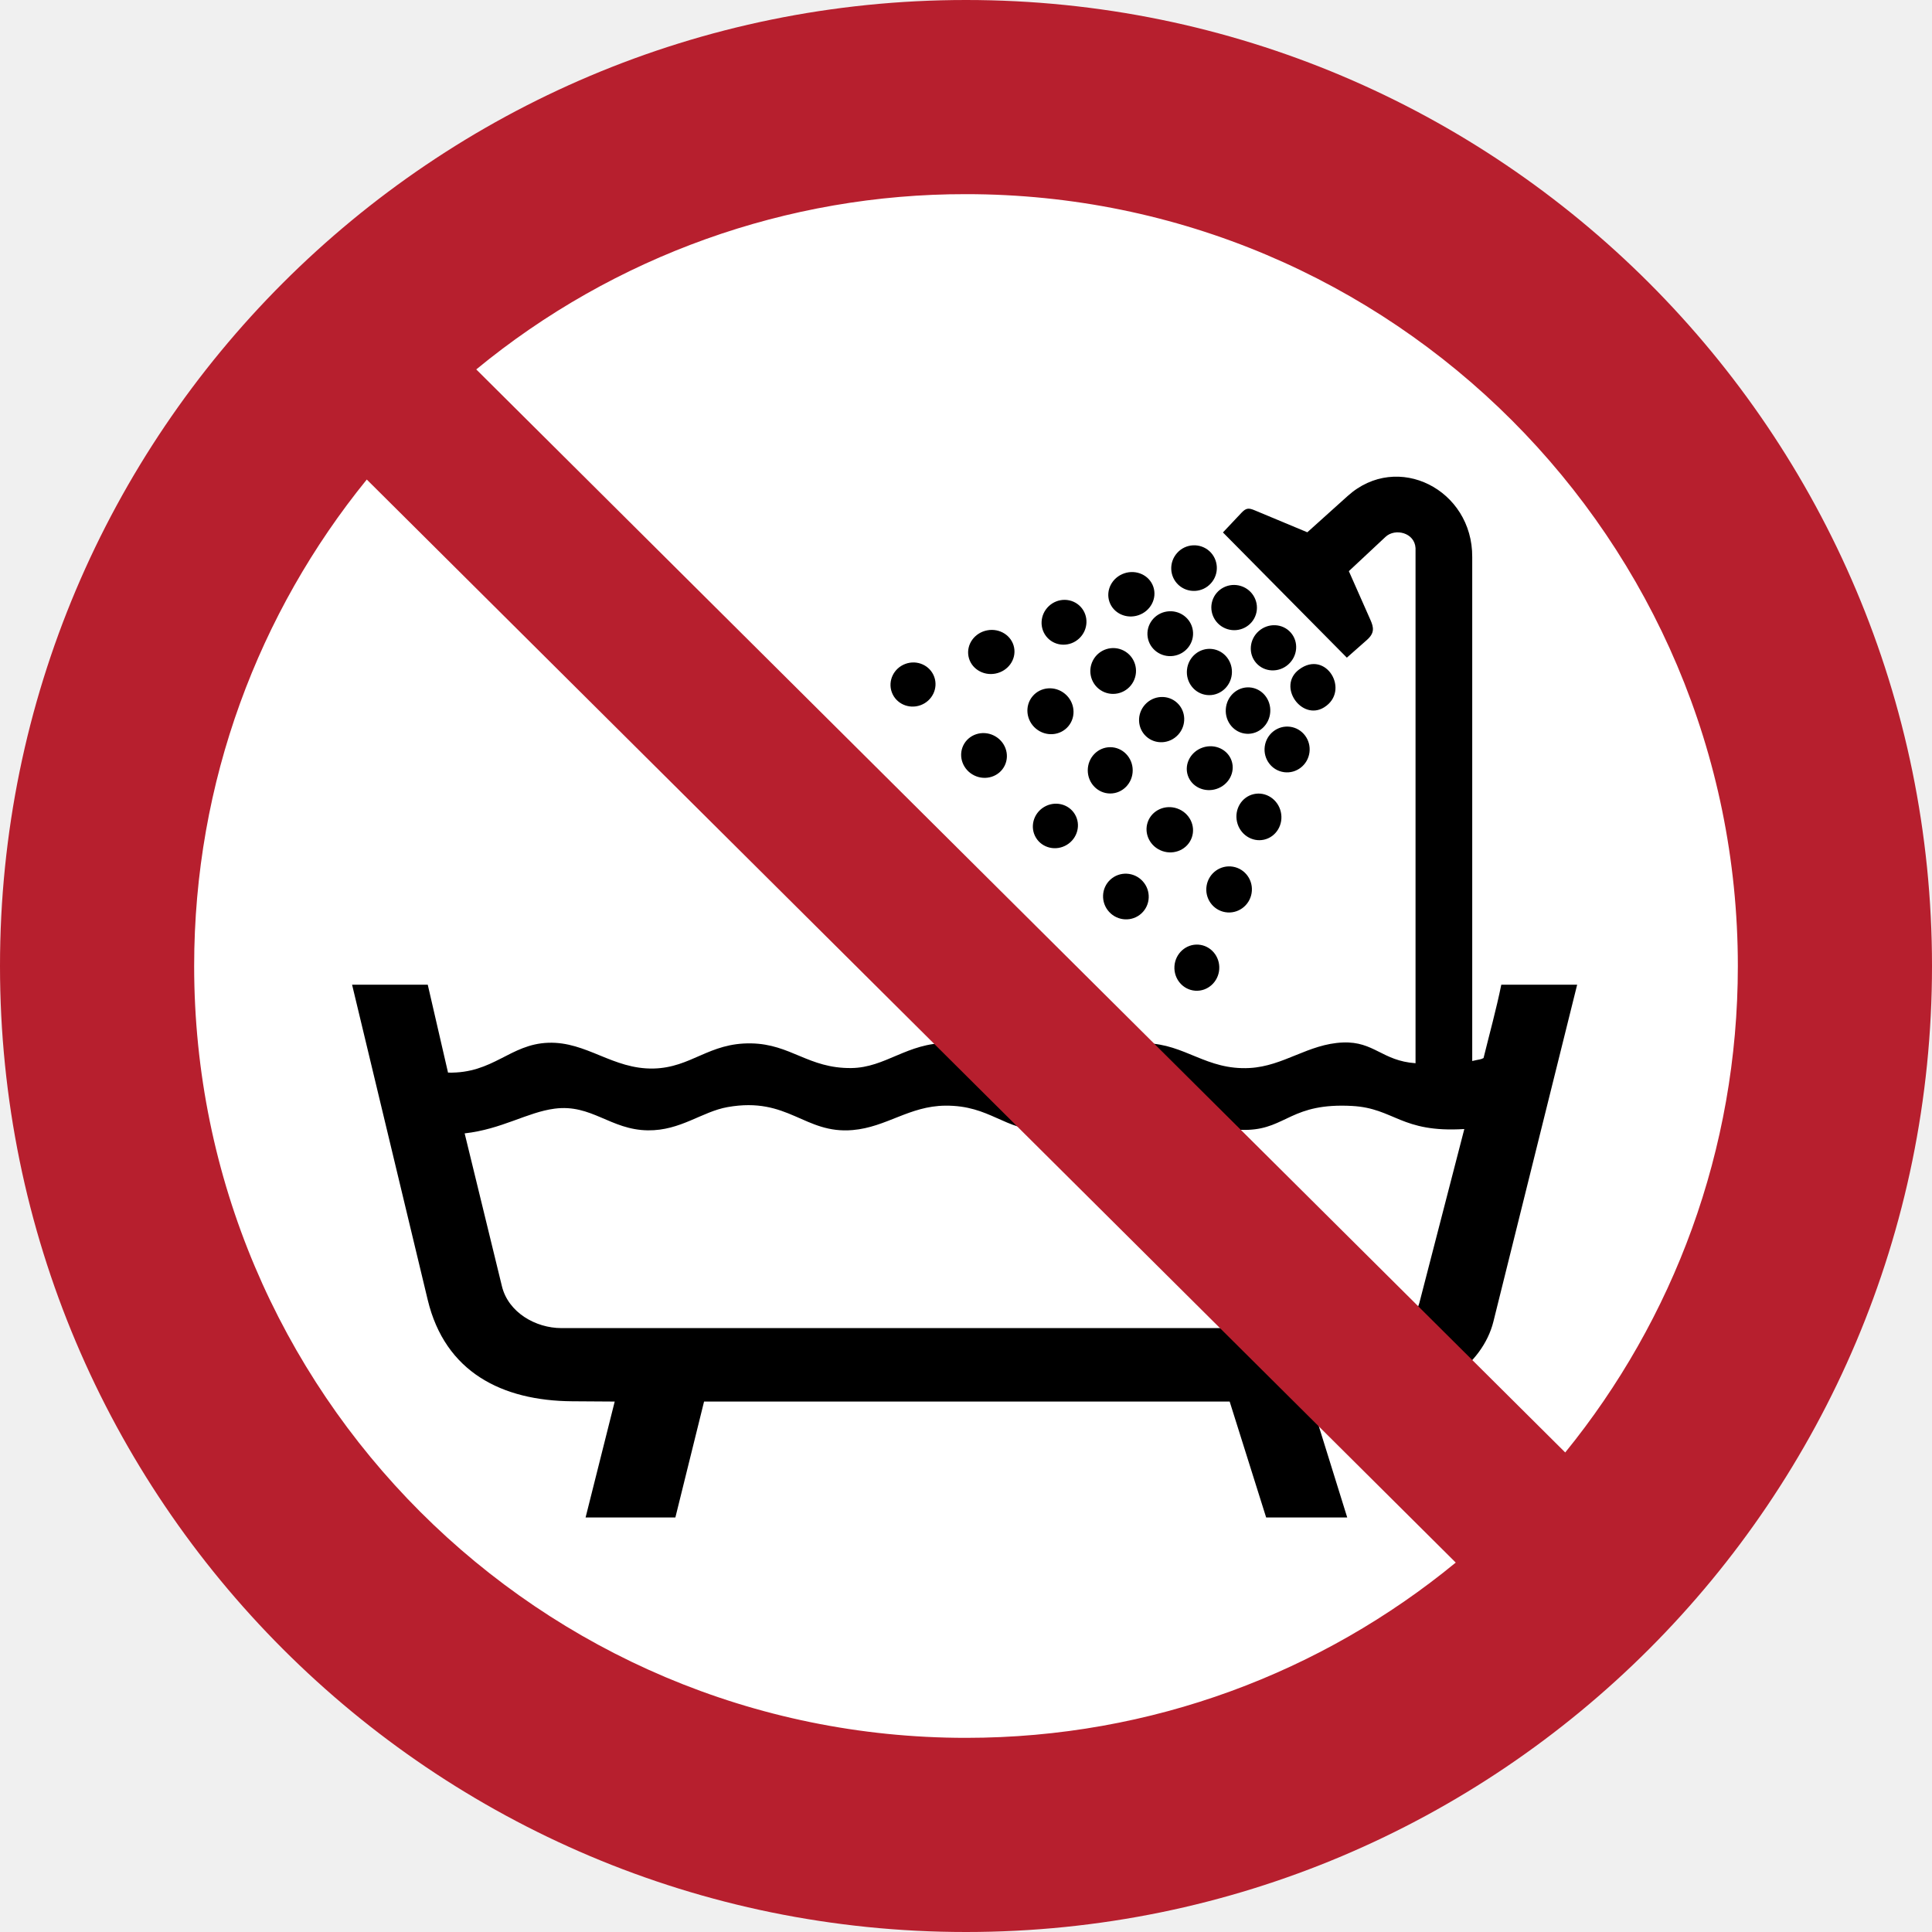
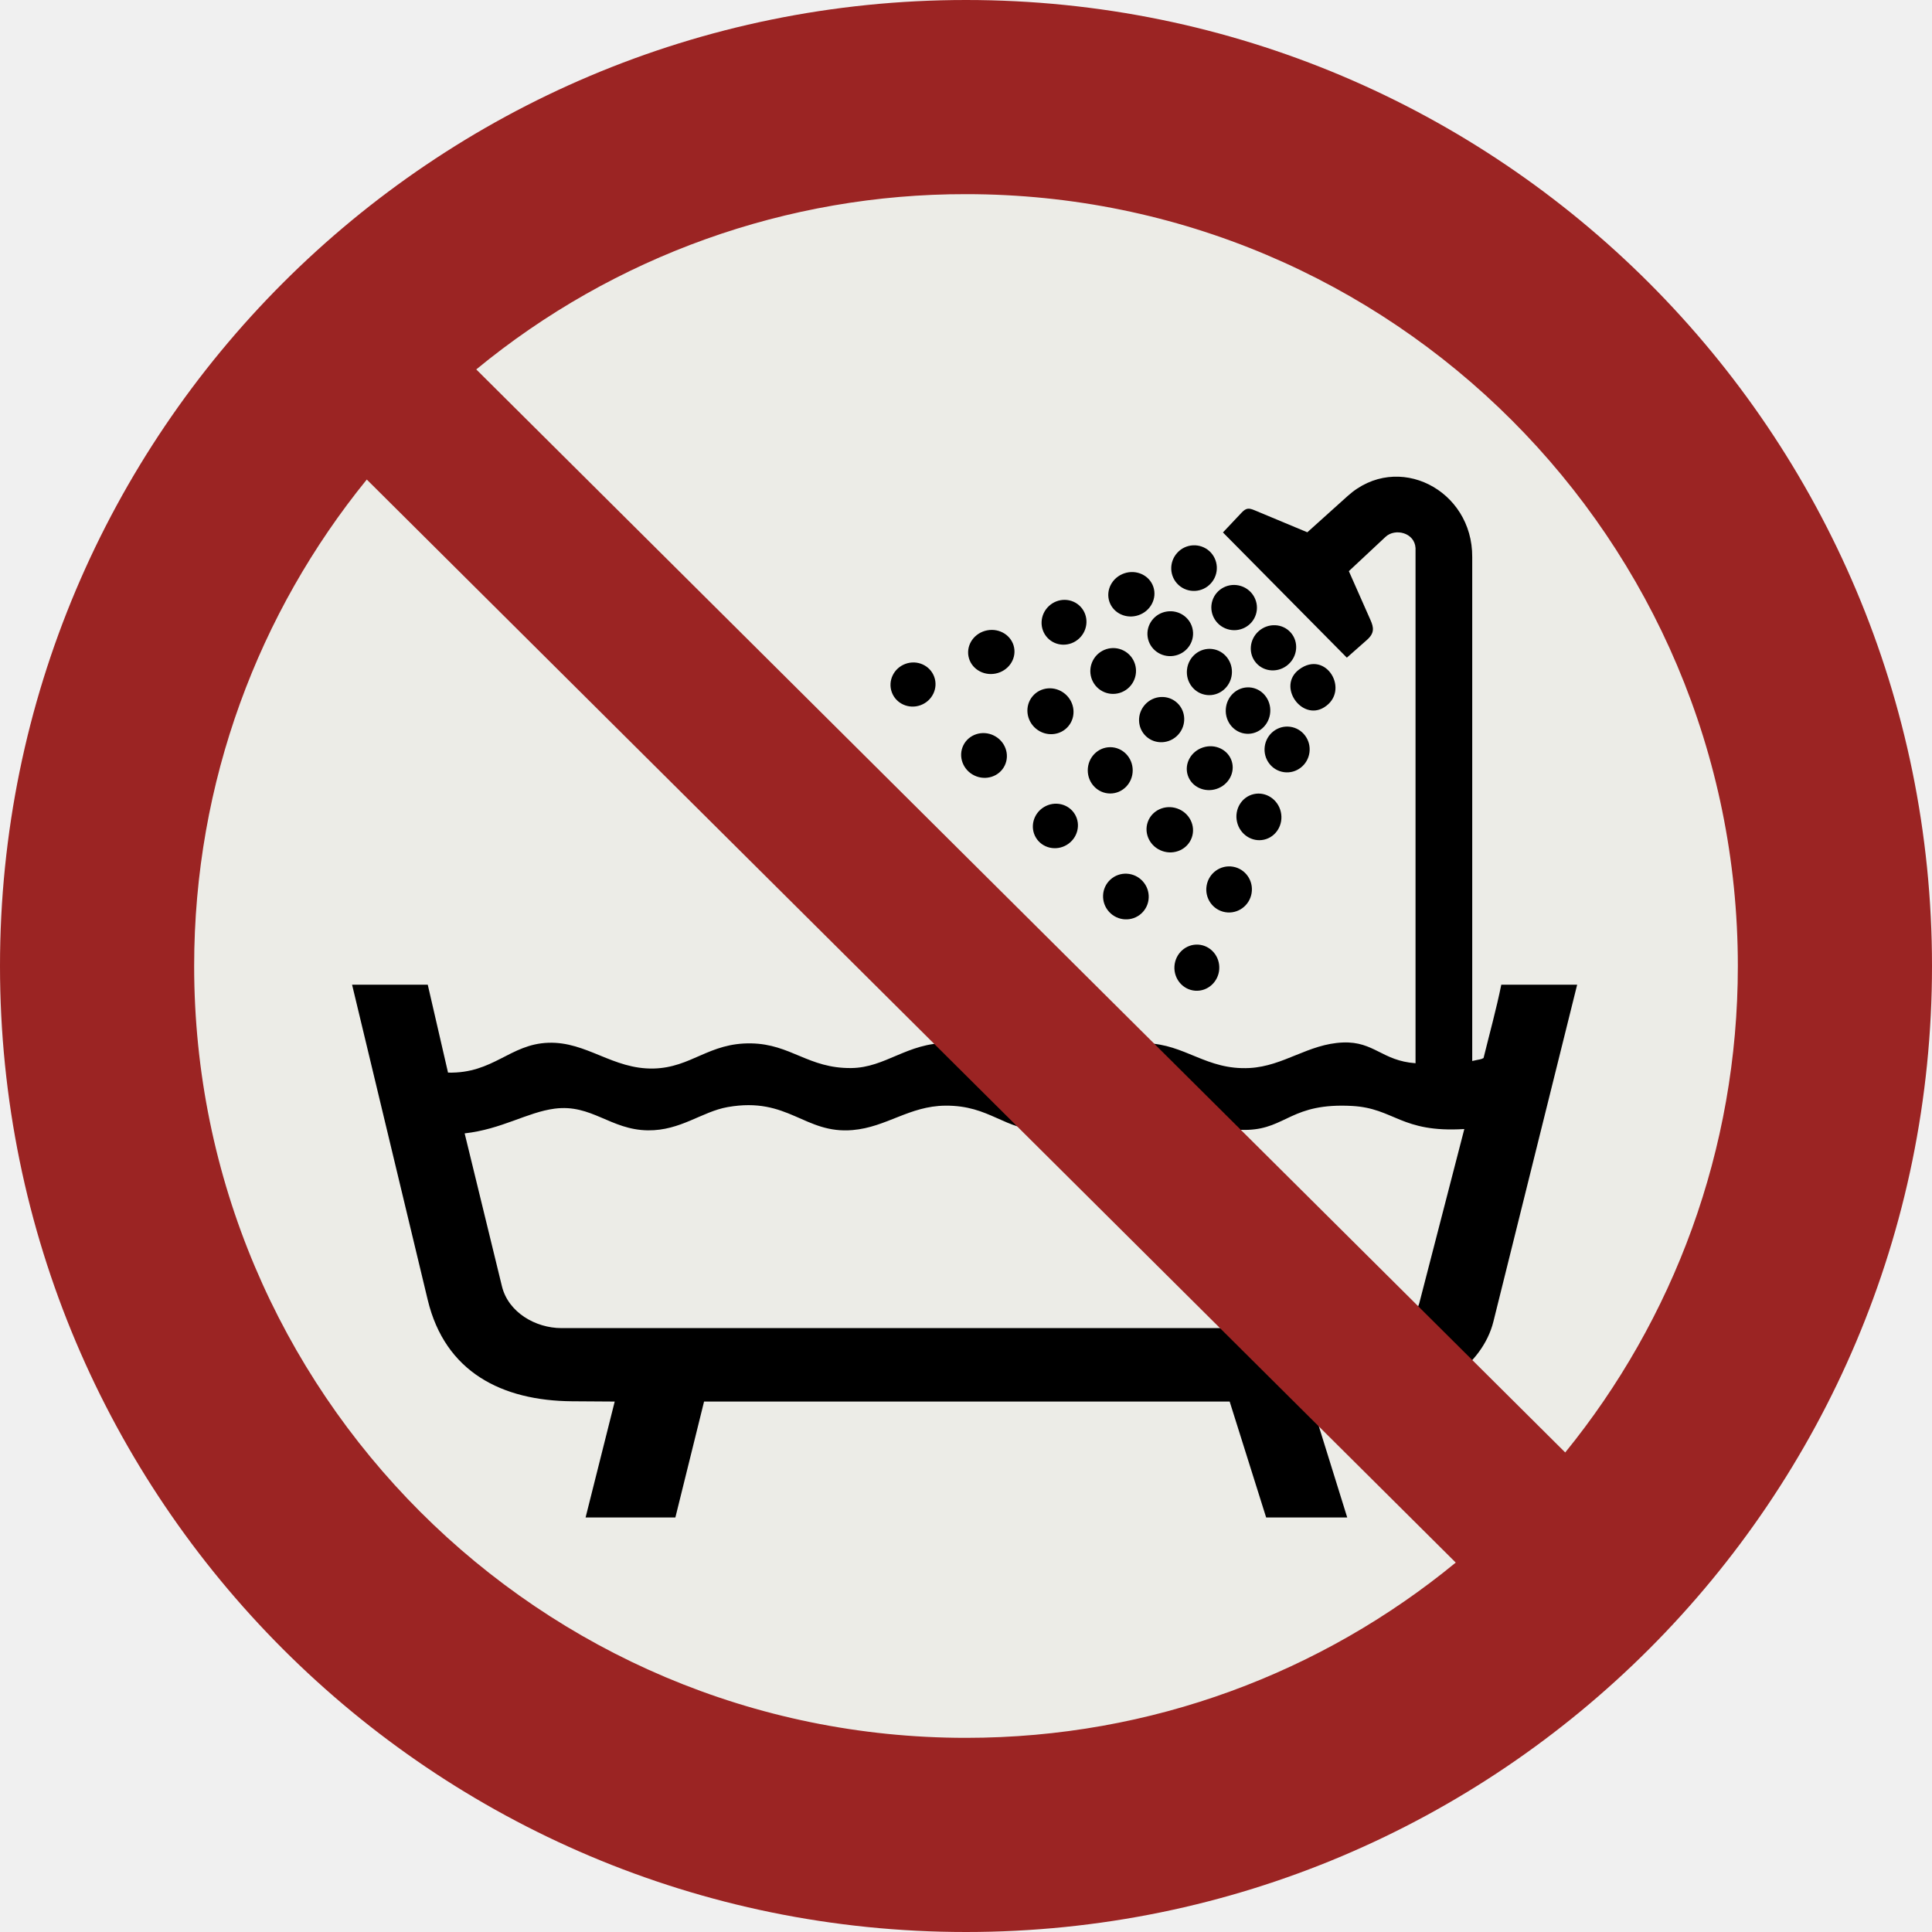
<svg xmlns="http://www.w3.org/2000/svg" width="265" height="265" fill-rule="evenodd">
-   <path d="M251.75 132.5c0-65.86-53.39-119.25-119.25-119.25S13.25 66.64 13.25 132.5 66.64 251.75 132.5 251.75s119.25-53.39 119.25-119.25" fill="#fff" />
+   <path d="M251.75 132.5c0-65.86-53.39-119.25-119.25-119.25S13.25 66.64 13.25 132.5 66.64 251.75 132.5 251.75s119.25-53.39 119.25-119.25" fill="#ecece7" />
  <path d="M161.48 110.898c-1.668-.588-3.48.24-4.048 1.851s.324 3.393 1.991 3.981 3.48-.24 4.048-1.851-.323-3.393-1.991-3.981zm10.192 11.619c.29-1.723-.856-3.352-2.56-3.638s-3.319.878-3.609 2.601.856 3.351 2.56 3.638 3.319-.878 3.609-2.6zm-16.212-29.034c.805-1.54.214-3.437-1.318-4.237s-3.426-.2-4.23 1.341-.214 3.437 1.318 4.237 3.426.2 4.23-1.341zm1.271 27.382c-1.174-1.283-3.156-1.38-4.426-.217s-1.348 3.146-.173 4.428 3.156 1.38 4.426.217 1.348-3.146.173-4.428zm9.36-40.853a3.13 3.13 0 0 0-.207-4.42 3.13 3.13 0 0 0-4.418.245c-1.163 1.289-1.071 3.267.207 4.42a3.13 3.13 0 0 0 4.418-.245zm2.867 12.499c.192-1.744-1.028-3.309-2.725-3.495s-3.228 1.075-3.42 2.819 1.028 3.309 2.725 3.495 3.228-1.075 3.42-2.819zm6.725 18.857c-.39-1.725-2.051-2.82-3.711-2.445s-2.689 2.078-2.299 3.803 2.051 2.82 3.711 2.445 2.689-2.078 2.299-3.803zm-8.448 21.569c.117-1.745-1.163-3.252-2.859-3.367s-3.167 1.208-3.284 2.953 1.163 3.252 2.859 3.367 3.167-1.208 3.285-2.953zm10.953-41.108c-3.054 2.29.36 7.095 3.427 5.197 3.64-2.252.282-7.979-3.427-5.197zm-22.822 13.834c0-1.754-1.38-3.176-3.082-3.176s-3.083 1.422-3.083 3.176 1.38 3.176 3.083 3.176 3.082-1.422 3.082-3.176zm18.866-7.996c.116-1.756-1.155-3.27-2.839-3.381s-3.142 1.222-3.258 2.979 1.155 3.269 2.839 3.381 3.142-1.223 3.258-2.979zm-4.015-17.285c-1.648-.524-3.404.374-3.922 2.006s.397 3.379 2.045 3.902 3.404-.375 3.922-2.006-.397-3.379-2.045-3.902zm9.394 22.821c.226-1.721-.965-3.295-2.659-3.518s-3.251.993-3.476 2.713.965 3.295 2.659 3.518 3.25-.993 3.476-2.713zm-2.921-12.051c1.311-1.15 1.471-3.111.359-4.379s-3.077-1.365-4.388-.215-1.472 3.111-.359 4.379 3.078 1.365 4.389.215zm-40.152 1.239c1.728-.331 2.874-1.927 2.561-3.565s-1.969-2.697-3.697-2.365-2.874 1.927-2.561 3.565 1.969 2.697 3.697 2.366zm24.431-2.428c1.711-.254 2.895-1.824 2.645-3.505s-1.84-2.837-3.551-2.583-2.895 1.824-2.645 3.505 1.84 2.838 3.551 2.583zm-4.812-5.579c1.664-.565 2.576-2.308 2.038-3.894s-2.323-2.414-3.987-1.849-2.577 2.308-2.038 3.894 2.324 2.414 3.987 1.849zm5.442 16.392c1.168-1.276 1.1-3.238-.151-4.383s-3.211-1.038-4.379.239-1.1 3.239.151 4.383 3.212 1.038 4.379-.239zm-25.296.103c-1.57-.762-3.438-.151-4.173 1.364s-.059 3.361 1.51 4.123 3.438.151 4.173-1.364.059-3.361-1.511-4.122zm11.723-13.309c1.253-1.177 1.338-3.124.188-4.348s-3.098-1.263-4.351-.086-1.337 3.124-.188 4.348 3.098 1.263 4.351.086zm-1.7 28.314c1.473-.889 1.968-2.77 1.104-4.203s-2.759-1.873-4.232-.984-1.968 2.77-1.104 4.203 2.759 1.873 4.232.984zm20.534-7.673c1.663-.543 2.595-2.257 2.082-3.827s-2.277-2.404-3.939-1.861-2.595 2.257-2.081 3.827 2.277 2.404 3.939 1.861zm-20.786-13.045c-1.359-1.13-3.352-.977-4.45.344s-.887 3.307.472 4.438 3.351.977 4.45-.344.887-3.308-.472-4.438zm-19.804 1.559c1.606-.588 2.443-2.334 1.869-3.898s-2.339-2.357-3.945-1.769-2.443 2.333-1.869 3.898 2.339 2.357 3.945 1.769zm59.204 54.973c5.8.321 6.67 3.705 15.377 3.164l-6.175 23.883c-.579 2.24-3.725 3.421-6.038 3.421H76.99c-3.516-.005-7.266-2.14-8.143-5.737l-5.114-20.971c5.083-.567 8.58-2.898 12.33-3.39 5.089-.669 7.655 2.911 12.809 2.973 4.482.054 7.387-2.561 10.931-3.189 8.343-1.477 10.519 3.727 17.154 3.151 4.654-.404 7.759-3.299 12.697-3.347 6.201-.059 8.112 3.445 13.557 3.402 4.809-.039 8.219-3.44 13.56-3.506 6.139-.076 8.505 3.642 14.413 3.421 5.258-.197 5.992-3.735 14.292-3.276zm-95.829-5.136c-5.599.13-9.177-3.716-14.44-3.532-5.278.185-7.521 4.242-13.752 4.094l-2.781-12.061h-10.38l10.374 43.227c2.382 9.922 10.191 13.839 19.807 13.914l5.843.038-3.995 15.901h12.315l3.936-15.901h72.093l5.005 15.901h11.12l-4.95-15.901h7.933c8.985 0 15.594-5.044 17.067-10.966l11.489-46.213h-10.406c-.678 3.342-1.617 6.736-2.434 10.06-.435.234-.429.143-1.553.407v-69.12c.065-9.249-10.254-14.522-17.074-8.388l-5.545 4.987-7.211-3.009c-.838-.35-1.183-.344-1.836.35l-2.527 2.682 16.996 17.175 2.739-2.418c1.088-.96.958-1.715.496-2.759l-2.961-6.689 5.036-4.707c1.302-1.217 3.987-.59 4.111 1.543v70.659c-4.589-.323-5.68-3.013-9.958-2.845-4.759.188-8.134 3.252-12.797 3.501-5.957.319-8.838-3.298-14.248-3.396-6.024-.11-8.594 3.693-14.256 3.454-5.02-.212-8.182-3.461-12.926-3.486-5.552-.029-8.5 3.386-13.217 3.434-5.882.061-8.267-3.284-13.722-3.384-5.816-.106-8.19 3.328-13.392 3.449" />
-   <path d="M238.369 132.5c0-58.47-47.399-105.869-105.869-105.869a105.42 105.42 0 0 0-67.175 24.04l149.366 148.554c14.802-18.209 23.678-41.429 23.678-66.725zM50.309 65.775c-14.801 18.21-23.678 41.429-23.678 66.725 0 58.47 47.399 105.869 105.869 105.869 25.503 0 48.899-9.019 67.175-24.04zM265 132.5C265 59.322 205.678 0 132.5 0S0 59.322 0 132.5 59.322 265 132.5 265 265 205.678 265 132.5" fill="#b71f2e" />
+   <path d="M238.369 132.5c0-58.47-47.399-105.869-105.869-105.869a105.42 105.42 0 0 0-67.175 24.04l149.366 148.554c14.802-18.209 23.678-41.429 23.678-66.725zM50.309 65.775c-14.801 18.21-23.678 41.429-23.678 66.725 0 58.47 47.399 105.869 105.869 105.869 25.503 0 48.899-9.019 67.175-24.04zM265 132.5C265 59.322 205.678 0 132.5 0S0 59.322 0 132.5 59.322 265 132.5 265 265 205.678 265 132.5" fill="#9b2423" />
</svg>
